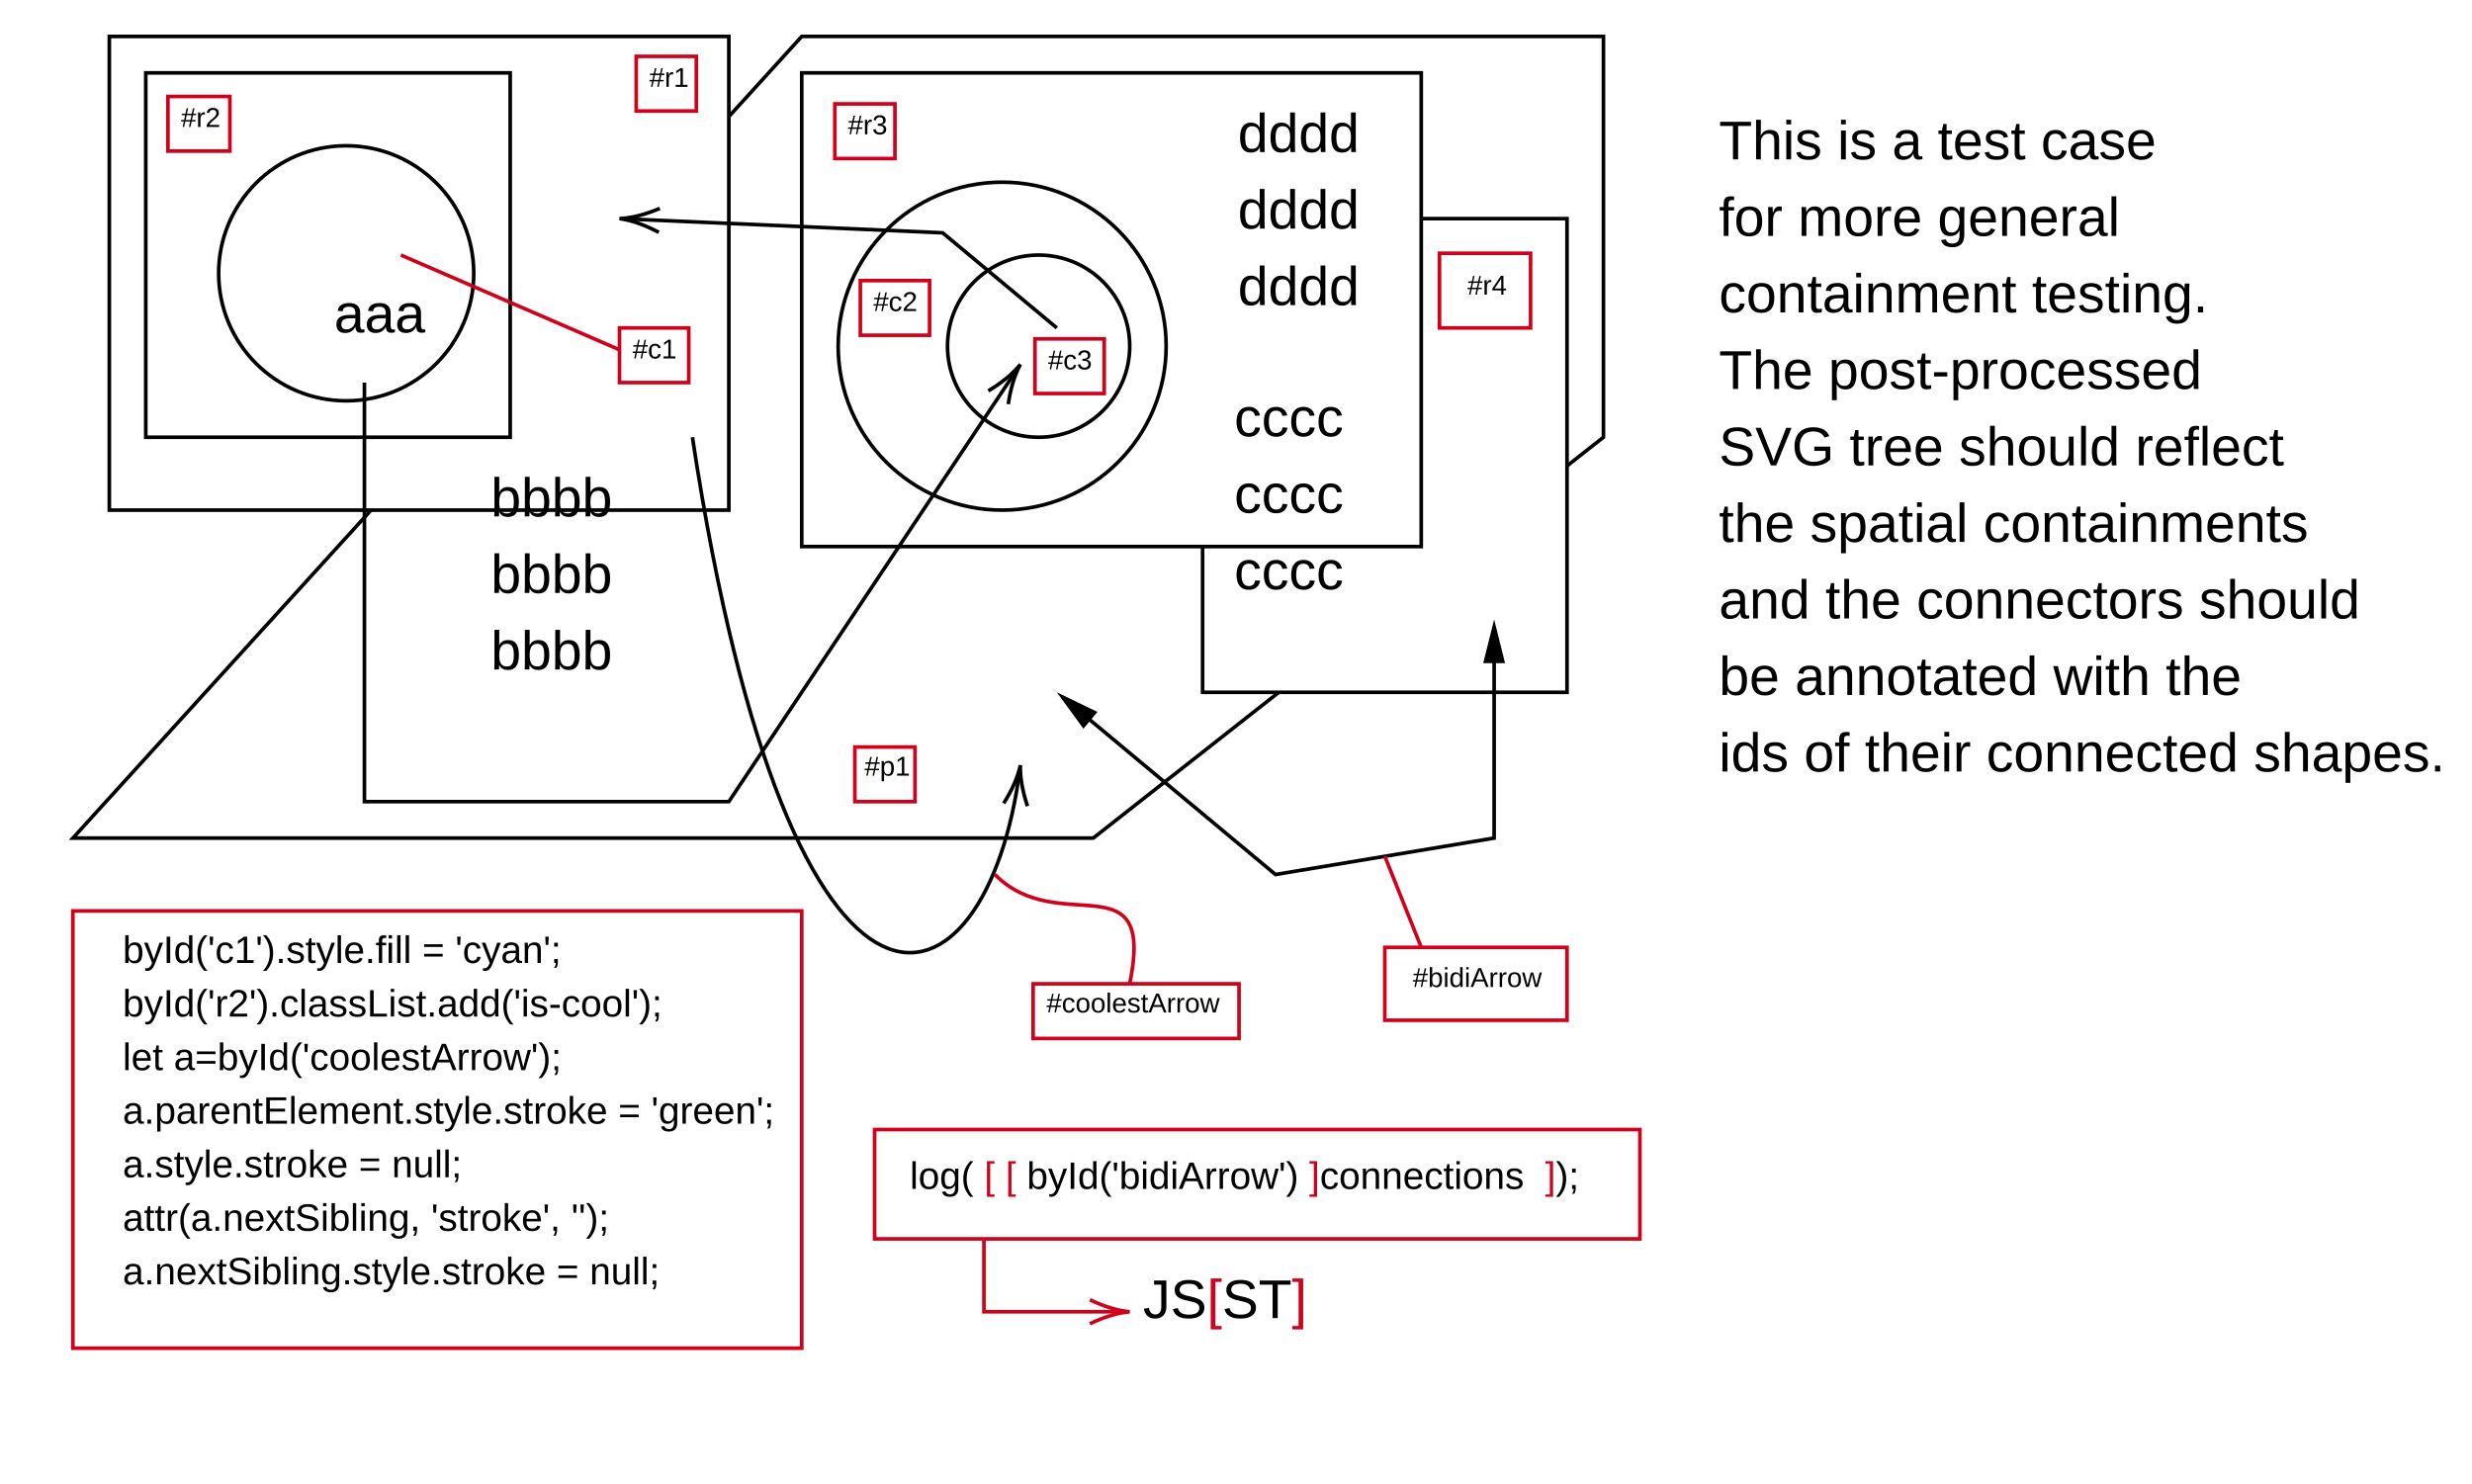
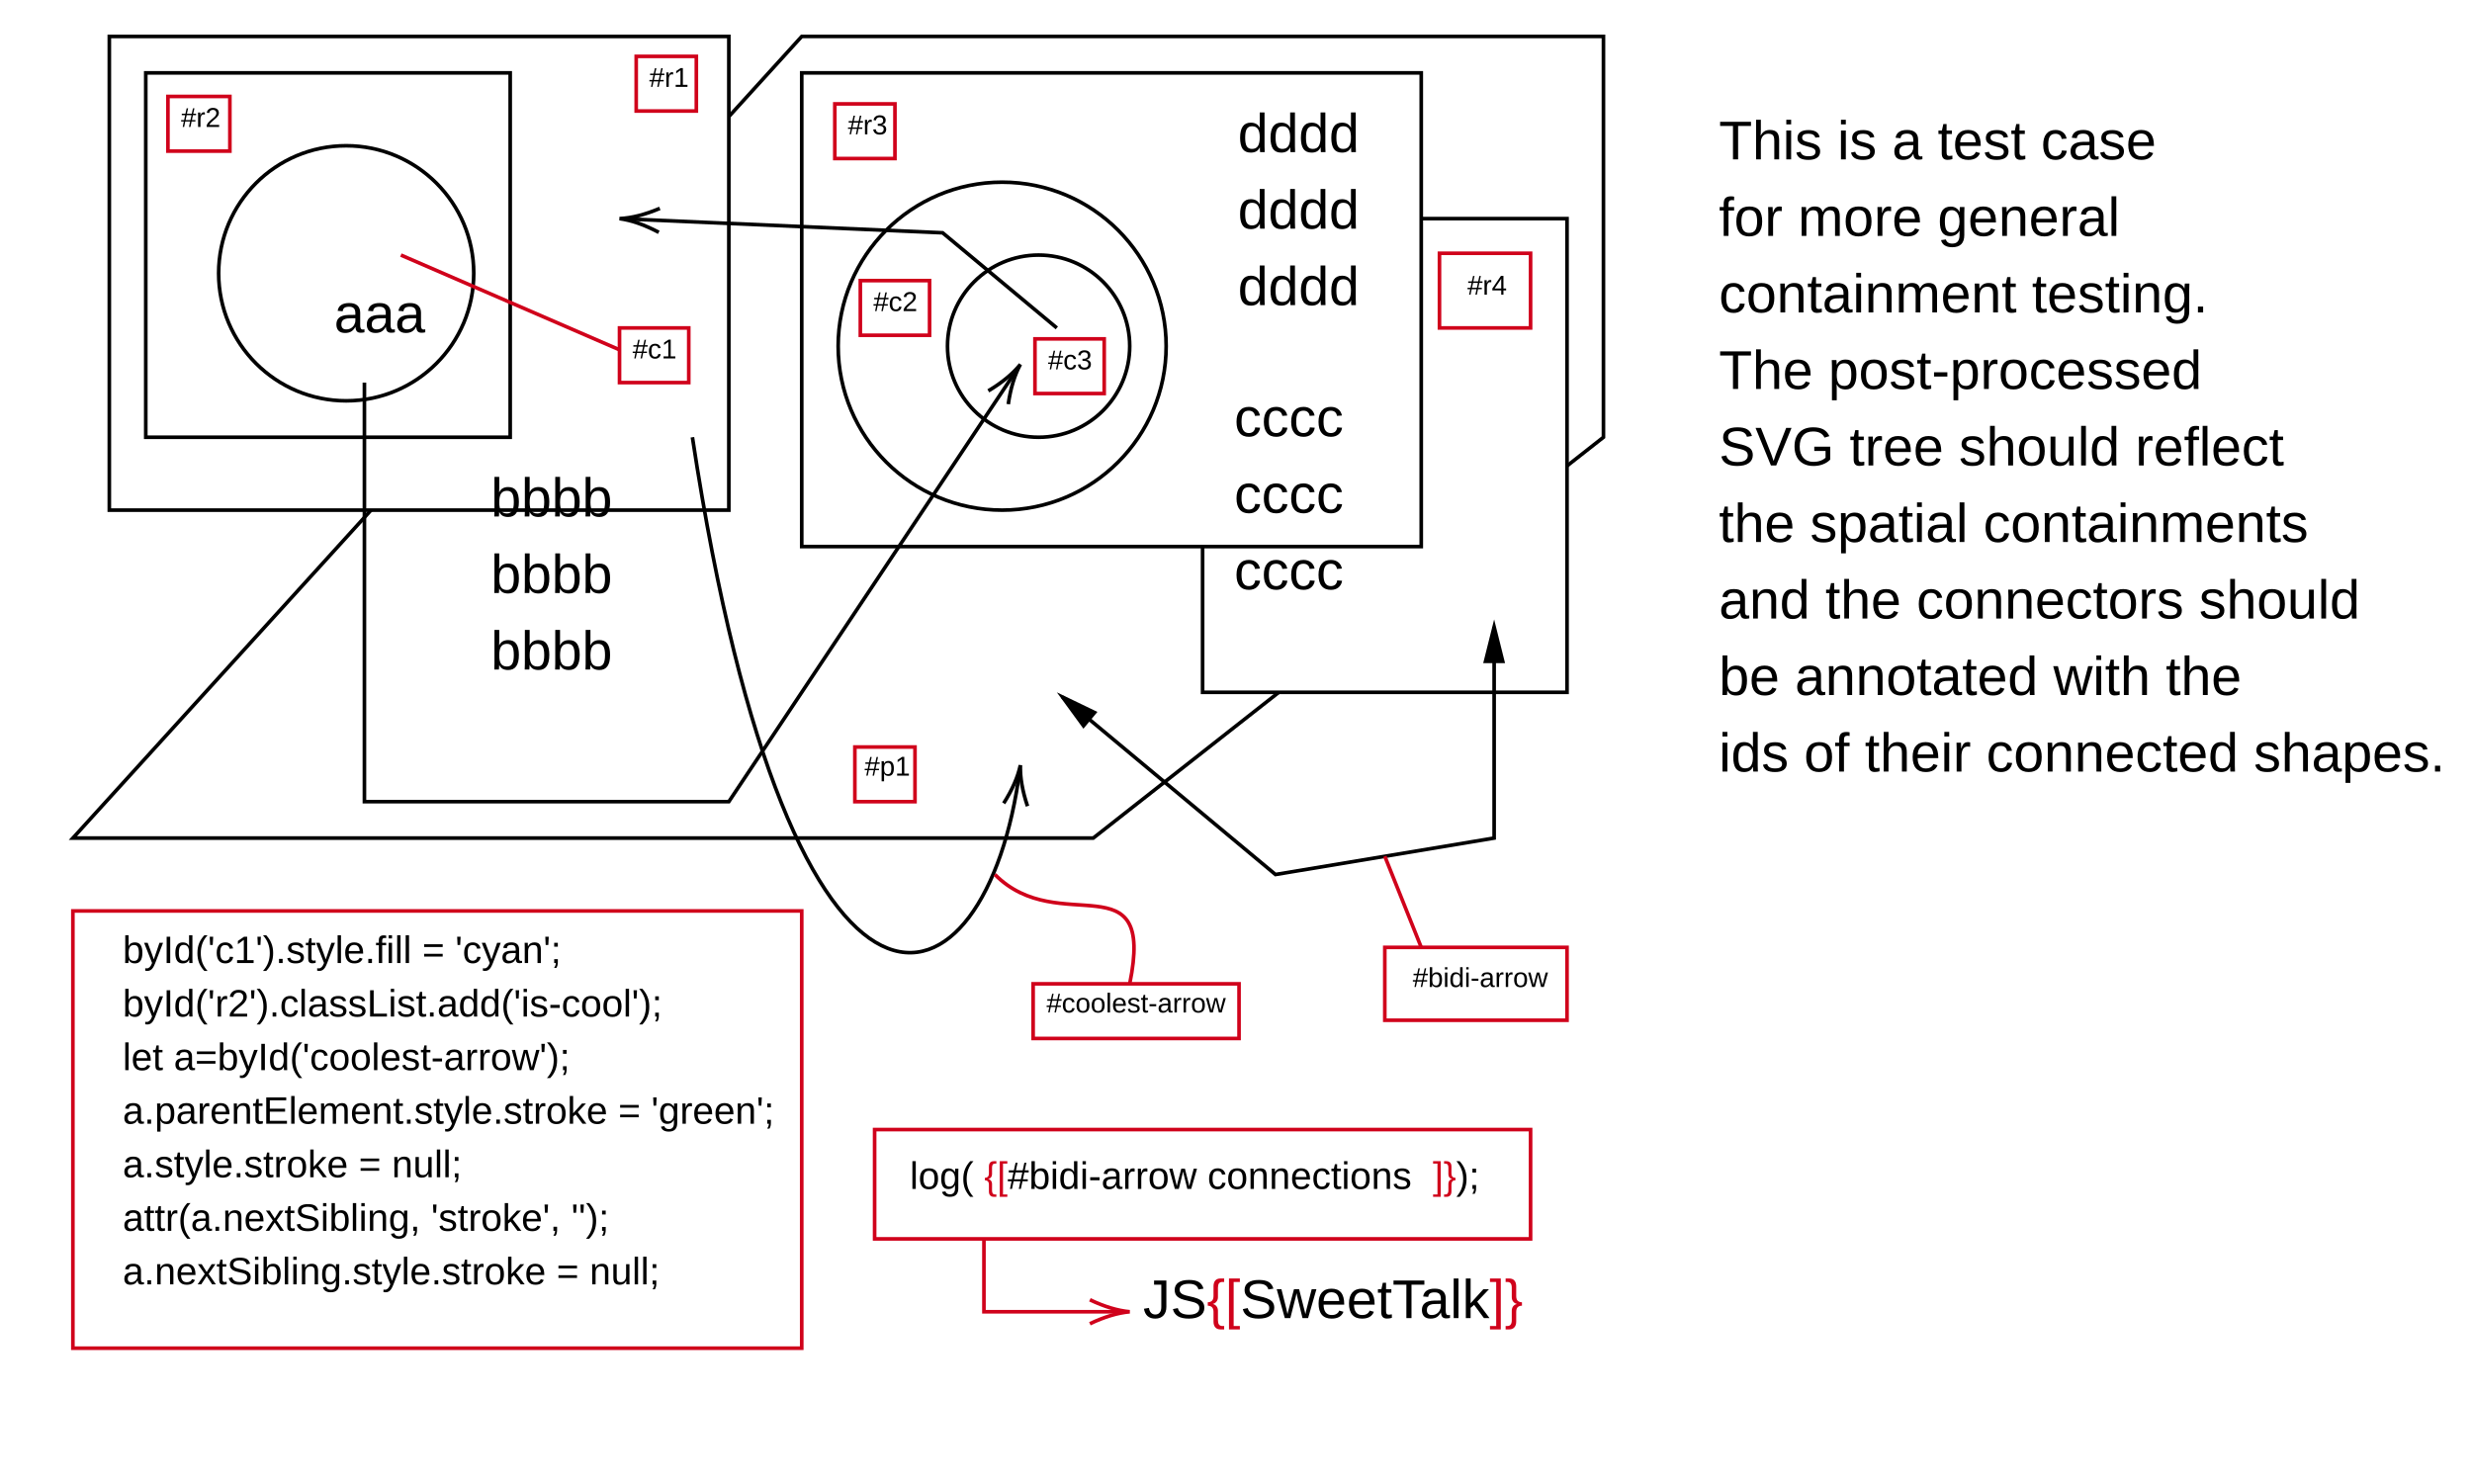
- <svg xmlns="http://www.w3.org/2000/svg" x="0" y="0" width="678.333" height="407.107" style="         width:678.333px;         height:407.107px;         background: #FFF;         fill: none; ">
+ <svg xmlns="http://www.w3.org/2000/svg" x="0" y="0" width="678.333" height="407.1" style="         width:678.333px;         height:407.1px;         background: #FFF;         fill: none; ">
  <svg class="role-diagram-draw-area">
    <g class="shapes-region" style="stroke: black; fill: none;">
      <g class="shape">
        <polygon class="real" points=" 440,10 440,120 300,230 20,230 220,10" style="stroke: rgb(0, 0, 0); stroke-width: 1px; fill: rgb(255, 255, 255); fill-opacity: 1;" />
      </g>
      <g class="composite-shape">
        <path class="real" d=" M330,60 L430,60 L430,190 L330,190 Z" style="stroke-width: 1px; stroke: rgb(0, 0, 0); fill: rgb(255, 255, 255); fill-opacity: 1;" />
      </g>
      <g class="composite-shape">
        <path class="real" d=" M30,10 L200,10 L200,140 L30,140 Z" style="stroke-width: 1px; stroke: rgb(0, 0, 0); fill: rgb(255, 255, 255); fill-opacity: 1;" />
      </g>
      <g class="composite-shape">
        <path class="real" d=" M220,20 L390,20 L390,150 L220,150 Z" style="stroke-width: 1px; stroke: rgb(0, 0, 0); fill: rgb(255, 255, 255); fill-opacity: 1;" />
      </g>
      <g class="composite-shape">
        <path class="real" d=" M40,20 L140,20 L140,120 L40,120 Z" style="stroke-width: 1px; stroke: rgb(0, 0, 0); fill: rgb(255, 255, 255); fill-opacity: 1;" />
      </g>
      <g class="composite-shape">
        <path class="real" d=" M230,95 C230,70.15 250.15,50 275,50 C299.85,50 320,70.15 320,95 C320,119.85 299.85,140 275,140 C250.15,140 230,119.85 230,95 Z" style="stroke-width: 1px; stroke: rgb(0, 0, 0); fill: rgb(255, 255, 255); fill-opacity: 1;" />
      </g>
      <g class="composite-shape">
        <path class="real" d=" M60,75 C60,55.67 75.67,40 95,40 C114.33,40 130,55.67 130,75 C130,94.33 114.33,110 95,110 C75.67,110 60,94.33 60,75 Z" style="stroke-width: 1px; stroke: rgb(0, 0, 0); fill: rgb(255, 255, 255); fill-opacity: 1;" />
      </g>
      <g class="composite-shape">
        <path class="real" d=" M260,95 C260,81.19 271.19,70 285,70 C298.81,70 310,81.19 310,95 C310,108.81 298.81,120 285,120 C271.19,120 260,108.81 260,95 Z" style="stroke-width: 1px; stroke: rgb(0, 0, 0); fill: rgb(255, 255, 255); fill-opacity: 1;" />
      </g>
      <g class="arrow-line">
        <path class="connection real" stroke-dasharray="" d="  M100,105 L100,220 L200,220 L278.89,101.66" style="stroke: rgb(0, 0, 0); stroke-width: 1px; fill: none; fill-opacity: 1;" />
        <g stroke="#000" transform="matrix(-0.5546992,0.8320509,-0.8320509,-0.5546992,280,100)" style="stroke: rgb(0, 0, 0); stroke-width: 1px;">
          <path d=" M10.93,-3.29 Q4.96,-0.45 0,0 Q4.96,0.45 10.93,3.29" />
        </g>
      </g>
      <g class="arrow-line">
        <path class="connection real" stroke-dasharray="" d="  M172,60.09 L258.66,63.89 L290,90" style="stroke: rgb(0, 0, 0); stroke-width: 1px; fill: none; fill-opacity: 1;" />
        <g stroke="#000" transform="matrix(0.9990406,0.04379375,-0.04379375,0.9990406,170,60)" style="stroke: rgb(0, 0, 0); stroke-width: 1px;">
          <path d=" M10.93,-3.29 Q4.96,-0.45 0,0 Q4.96,0.45 10.93,3.29" />
        </g>
      </g>
      <g class="composite-shape">
        <path class="real" d=" M46.08,26.47 L63.08,26.47 L63.08,41.47 L46.08,41.47 Z" style="stroke-width: 1px; stroke: rgb(208, 2, 27); stroke-opacity: 1; fill: rgb(255, 255, 255); fill-opacity: 1;" />
      </g>
      <g class="composite-shape">
        <path class="real" d=" M174.58,15.47 L191.08,15.47 L191.08,30.47 L174.58,30.47 Z" style="stroke-width: 1px; stroke: rgb(208, 2, 27); stroke-opacity: 1; fill: rgb(255, 255, 255); fill-opacity: 1;" />
      </g>
      <g class="composite-shape">
        <path class="real" d=" M170,90 L189,90 L189,105 L170,105 Z" style="stroke-width: 1px; stroke: rgb(208, 2, 27); stroke-opacity: 1; fill: rgb(255, 255, 255); fill-opacity: 1;" />
      </g>
      <g class="composite-shape">
        <path class="real" d=" M236.08,77.01 L255.08,77.01 L255.08,92.01 L236.08,92.01 Z" style="stroke-width: 1px; stroke: rgb(208, 2, 27); stroke-opacity: 1; fill: rgb(255, 255, 255); fill-opacity: 1;" />
      </g>
      <g class="composite-shape">
        <path class="real" d=" M284,93 L303,93 L303,108 L284,108 Z" style="stroke-width: 1px; stroke: rgb(208, 2, 27); stroke-opacity: 1; fill: rgb(255, 255, 255); fill-opacity: 1;" />
      </g>
      <g class="composite-shape">
        <path class="real" d=" M229.08,28.51 L245.58,28.51 L245.58,43.51 L229.08,43.51 Z" style="stroke-width: 1px; stroke: rgb(208, 2, 27); stroke-opacity: 1; fill: rgb(255, 255, 255); fill-opacity: 1;" />
      </g>
      <g class="composite-shape">
        <path class="real" d=" M395,69.51 L420,69.51 L420,90 L395,90 Z" style="stroke-width: 1px; stroke: rgb(208, 2, 27); stroke-opacity: 1; fill: rgb(255, 255, 255); fill-opacity: 1;" />
      </g>
      <g class="composite-shape">
        <path class="real" d=" M234.58,205.01 L251.08,205.01 L251.08,220.01 L234.58,220.01 Z" style="stroke-width: 1px; stroke: rgb(208, 2, 27); stroke-opacity: 1; fill: rgb(255, 255, 255); fill-opacity: 1;" />
      </g>
      <g class="composite-shape">
        <path class="real" d=" M20,250 L220,250 L220,370 L20,370 Z" style="stroke-width: 1px; stroke: rgb(208, 2, 27); stroke-opacity: 1; fill: rgb(255, 255, 255); fill-opacity: 1;" />
      </g>
      <g class="arrow-line">
        <path class="connection real" stroke-dasharray="" d="  M410,172 L410,230 L350,240 L291.54,191.28" style="stroke: rgb(0, 0, 0); stroke-width: 1px; fill: none; fill-opacity: 1;" />
        <g stroke="none" fill="#000" transform="matrix(0.7681718,0.6402438,-0.6402438,0.7681718,290,190)" style="stroke: none; fill: rgb(0, 0, 0); stroke-width: 1px;">
          <path d=" M12,-3 L0,0 L12,3 Z" />
        </g>
        <g stroke="none" fill="#000" transform="matrix(6.123233995736766e-17,1,-1,6.123233995736766e-17,410,170)" style="stroke: none; fill: rgb(0, 0, 0); stroke-width: 1px;">
          <path d=" M12,-3 L0,0 L12,3 Z" />
        </g>
      </g>
      <g class="arrow-line">
        <path class="connection real" stroke-dasharray="" d="  M190,120 C217.53,300.84 270.93,280.83 279.87,211.06" style="stroke: rgb(0, 0, 0); stroke-width: 1px; fill: none; fill-opacity: 1;" />
        <g stroke="#000" transform="matrix(-0.1199636,0.9927783,-0.9927783,-0.1199636,280,210)" style="stroke: rgb(0, 0, 0); stroke-width: 1px;">
          <path d=" M10.93,-3.29 Q4.96,-0.45 0,0 Q4.96,0.45 10.93,3.29" />
        </g>
      </g>
      <g class="composite-shape">
        <path class="real" d=" M380,260 L430,260 L430,280 L380,280 Z" style="stroke-width: 1px; stroke: rgb(208, 2, 27); stroke-opacity: 1; fill: rgb(255, 255, 255); fill-opacity: 1;" />
      </g>
      <g class="arrow-line">
        <path class="connection real" stroke-dasharray="" d="  M273,240 C290.67,257.83 317.07,235.43 310,270" style="stroke: rgb(208, 2, 27); stroke-opacity: 1; stroke-width: 1px; fill: none; fill-opacity: 1;" />
      </g>
      <g class="arrow-line">
        <path class="connection real" stroke-dasharray="" d="  M380,235 L390,260" style="stroke: rgb(208, 2, 27); stroke-opacity: 1; stroke-width: 1px; fill: none; fill-opacity: 1;" />
      </g>
      <g class="composite-shape">
        <path class="real" d=" M283.5,270 L340,270 L340,285 L283.5,285 Z" style="stroke-width: 1px; stroke: rgb(208, 2, 27); stroke-opacity: 1; fill: rgb(255, 255, 255); fill-opacity: 1;" />
      </g>
      <g class="arrow-line">
        <path class="connection real" stroke-dasharray="" d="  M170,96 L110,70" style="stroke: rgb(208, 2, 27); stroke-opacity: 1; stroke-width: 1px; fill: none; fill-opacity: 1;" />
      </g>
      <g class="composite-shape">
-         <path class="real" d=" M240,310 L450,310 L450,340 L240,340 Z" style="stroke-width: 1px; stroke: rgb(208, 2, 27); stroke-opacity: 1; fill: rgb(255, 255, 255); fill-opacity: 1;" />
-       </g>
-       <g class="arrow-line">
-         <path class="connection real" stroke-dasharray="" d="  M270,340 L270,360 L308,360" style="stroke: rgb(208, 2, 27); stroke-width: 1px; fill: none; fill-opacity: 1; stroke-opacity: 1;" />
-         <g stroke="rgb(208,2,27)" transform="matrix(-1,1.2246467991473532e-16,-1.2246467991473532e-16,-1,310,360)" style="stroke: rgb(208, 2, 27); stroke-width: 1px;" stroke-opacity="1">
+         <path class="real" d=" M240,310 L420,310 L420,340 L240,340 Z" style="stroke-width: 1px; stroke: rgb(208, 2, 27); stroke-opacity: 1; fill: rgb(255, 255, 255); fill-opacity: 1;" />
+       </g>
+       <g class="arrow-line">
+         <path class="connection real" stroke-dasharray="" d="  M270,340 L270,360 L308,360" style="stroke: rgb(208, 2, 27); stroke-opacity: 1; stroke-width: 1px; fill: none; fill-opacity: 1;" />
+         <g stroke="rgb(208,2,27)" stroke-opacity="1" transform="matrix(-1,1.2246467991473532e-16,-1.2246467991473532e-16,-1,310,360)" style="stroke: rgb(208, 2, 27); stroke-width: 1px;">
          <path d=" M10.93,-3.29 Q4.96,-0.45 0,0 Q4.96,0.45 10.93,3.29" />
        </g>
      </g>
      <g />
    </g>
    <g />
    <g />
    <g />
  </svg>
-   <svg width="677" height="405.773" style="width:677px;height:405.773px;font-family:Asana-Math, Asana;background:#FFF;">
-     <g>
-       <g>
-         <g>
-           <text x="134.667" y="131.827" style="white-space:pre;stroke:none;fill:rgb(0,0,0);fill-opacity:1;font-size:15px;font-family:Arial, Helvetica, sans-serif;font-weight:400;font-style:normal;dominant-baseline:text-before-edge;text-decoration:none;">bbbb</text>
-         </g>
-       </g>
-       <g>
-         <g>
-           <text x="134.667" y="152.827" style="white-space:pre;stroke:none;fill:rgb(0,0,0);fill-opacity:1;font-size:15px;font-family:Arial, Helvetica, sans-serif;font-weight:400;font-style:normal;dominant-baseline:text-before-edge;text-decoration:none;">bbbb</text>
-         </g>
-       </g>
-       <g>
-         <g>
-           <text x="134.667" y="173.827" style="white-space:pre;stroke:none;fill:rgb(0,0,0);fill-opacity:1;font-size:15px;font-family:Arial, Helvetica, sans-serif;font-weight:400;font-style:normal;dominant-baseline:text-before-edge;text-decoration:none;">bbbb</text>
-         </g>
-       </g>
-     </g>
-     <g>
-       <g>
-         <g>
-           <text x="338.667" y="109.827" style="white-space:pre;stroke:none;fill:rgb(0,0,0);fill-opacity:1;font-size:15px;font-family:Arial, Helvetica, sans-serif;font-weight:400;font-style:normal;dominant-baseline:text-before-edge;text-decoration:none;">cccc</text>
-         </g>
-       </g>
-       <g>
-         <g>
-           <text x="338.667" y="130.827" style="white-space:pre;stroke:none;fill:rgb(0,0,0);fill-opacity:1;font-size:15px;font-family:Arial, Helvetica, sans-serif;font-weight:400;font-style:normal;dominant-baseline:text-before-edge;text-decoration:none;">cccc</text>
-         </g>
-       </g>
-       <g>
-         <g>
-           <text x="338.667" y="151.827" style="white-space:pre;stroke:none;fill:rgb(0,0,0);fill-opacity:1;font-size:15px;font-family:Arial, Helvetica, sans-serif;font-weight:400;font-style:normal;dominant-baseline:text-before-edge;text-decoration:none;">cccc</text>
-         </g>
-       </g>
-     </g>
-     <g>
-       <g>
-         <g>
-           <text x="339.667" y="31.827" style="white-space:pre;stroke:none;fill:rgb(0,0,0);fill-opacity:1;font-size:15px;font-family:Arial, Helvetica, sans-serif;font-weight:400;font-style:normal;dominant-baseline:text-before-edge;text-decoration:none;">dddd</text>
-         </g>
-       </g>
-       <g>
-         <g>
-           <text x="339.667" y="52.827" style="white-space:pre;stroke:none;fill:rgb(0,0,0);fill-opacity:1;font-size:15px;font-family:Arial, Helvetica, sans-serif;font-weight:400;font-style:normal;dominant-baseline:text-before-edge;text-decoration:none;">dddd</text>
-         </g>
-       </g>
-       <g>
-         <g>
-           <text x="339.667" y="73.827" style="white-space:pre;stroke:none;fill:rgb(0,0,0);fill-opacity:1;font-size:15px;font-family:Arial, Helvetica, sans-serif;font-weight:400;font-style:normal;dominant-baseline:text-before-edge;text-decoration:none;">dddd</text>
+   <svg width="677" height="405.767" style="width:677px;height:405.767px;font-family:Asana-Math, Asana;background:#FFF;">
+     <g>
+       <g>
+         <g>
+           <text x="134.667" y="131.833" style="white-space:pre;stroke:none;fill:rgb(0,0,0);fill-opacity:1;font-size:15px;font-family:Arial, Helvetica, sans-serif;font-weight:400;font-style:normal;dominant-baseline:text-before-edge;text-decoration:none;">bbbb</text>
+         </g>
+       </g>
+       <g>
+         <g>
+           <text x="134.667" y="152.833" style="white-space:pre;stroke:none;fill:rgb(0,0,0);fill-opacity:1;font-size:15px;font-family:Arial, Helvetica, sans-serif;font-weight:400;font-style:normal;dominant-baseline:text-before-edge;text-decoration:none;">bbbb</text>
+         </g>
+       </g>
+       <g>
+         <g>
+           <text x="134.667" y="173.833" style="white-space:pre;stroke:none;fill:rgb(0,0,0);fill-opacity:1;font-size:15px;font-family:Arial, Helvetica, sans-serif;font-weight:400;font-style:normal;dominant-baseline:text-before-edge;text-decoration:none;">bbbb</text>
+         </g>
+       </g>
+     </g>
+     <g>
+       <g>
+         <g>
+           <text x="338.667" y="109.833" style="white-space:pre;stroke:none;fill:rgb(0,0,0);fill-opacity:1;font-size:15px;font-family:Arial, Helvetica, sans-serif;font-weight:400;font-style:normal;dominant-baseline:text-before-edge;text-decoration:none;">cccc</text>
+         </g>
+       </g>
+       <g>
+         <g>
+           <text x="338.667" y="130.833" style="white-space:pre;stroke:none;fill:rgb(0,0,0);fill-opacity:1;font-size:15px;font-family:Arial, Helvetica, sans-serif;font-weight:400;font-style:normal;dominant-baseline:text-before-edge;text-decoration:none;">cccc</text>
+         </g>
+       </g>
+       <g>
+         <g>
+           <text x="338.667" y="151.833" style="white-space:pre;stroke:none;fill:rgb(0,0,0);fill-opacity:1;font-size:15px;font-family:Arial, Helvetica, sans-serif;font-weight:400;font-style:normal;dominant-baseline:text-before-edge;text-decoration:none;">cccc</text>
+         </g>
+       </g>
+     </g>
+     <g>
+       <g>
+         <g>
+           <text x="339.667" y="31.833" style="white-space:pre;stroke:none;fill:rgb(0,0,0);fill-opacity:1;font-size:15px;font-family:Arial, Helvetica, sans-serif;font-weight:400;font-style:normal;dominant-baseline:text-before-edge;text-decoration:none;">dddd</text>
+         </g>
+       </g>
+       <g>
+         <g>
+           <text x="339.667" y="52.833" style="white-space:pre;stroke:none;fill:rgb(0,0,0);fill-opacity:1;font-size:15px;font-family:Arial, Helvetica, sans-serif;font-weight:400;font-style:normal;dominant-baseline:text-before-edge;text-decoration:none;">dddd</text>
+         </g>
+       </g>
+       <g>
+         <g>
+           <text x="339.667" y="73.833" style="white-space:pre;stroke:none;fill:rgb(0,0,0);fill-opacity:1;font-size:15px;font-family:Arial, Helvetica, sans-serif;font-weight:400;font-style:normal;dominant-baseline:text-before-edge;text-decoration:none;">dddd</text>
        </g>
      </g>
    </g>
    <g>
      <g>
        <g>
          <text x="91.667" y="81.333" style="white-space:pre;stroke:none;fill:rgb(0,0,0);fill-opacity:1;font-size:15px;font-family:Arial, Helvetica, sans-serif;font-weight:400;font-style:normal;dominant-baseline:text-before-edge;text-decoration:none;">aaa</text>
        </g>
      </g>
    </g>
    <g>
      <g>
        <g>
-           <text x="471.667" y="33.827" style="white-space:pre;stroke:none;fill:rgb(0,0,0);fill-opacity:1;font-size:15px;font-family:Arial, Helvetica, sans-serif;font-weight:400;font-style:normal;dominant-baseline:text-before-edge;text-decoration:none;">This is a test case</text>
-         </g>
-       </g>
-       <g>
-         <g>
-           <text x="471.667" y="54.827" style="white-space:pre;stroke:none;fill:rgb(0,0,0);fill-opacity:1;font-size:15px;font-family:Arial, Helvetica, sans-serif;font-weight:400;font-style:normal;dominant-baseline:text-before-edge;text-decoration:none;">for more general</text>
-         </g>
-       </g>
-       <g>
-         <g>
-           <text x="471.667" y="75.827" style="white-space:pre;stroke:none;fill:rgb(0,0,0);fill-opacity:1;font-size:15px;font-family:Arial, Helvetica, sans-serif;font-weight:400;font-style:normal;dominant-baseline:text-before-edge;text-decoration:none;">containment testing.</text>
-         </g>
-       </g>
-       <g>
-         <g>
-           <text x="471.667" y="96.827" style="white-space:pre;stroke:none;fill:rgb(0,0,0);fill-opacity:1;font-size:15px;font-family:Arial, Helvetica, sans-serif;font-weight:400;font-style:normal;dominant-baseline:text-before-edge;text-decoration:none;">The post-processed</text>
-         </g>
-       </g>
-       <g>
-         <g>
-           <text x="471.667" y="117.827" style="white-space:pre;stroke:none;fill:rgb(0,0,0);fill-opacity:1;font-size:15px;font-family:Arial, Helvetica, sans-serif;font-weight:400;font-style:normal;dominant-baseline:text-before-edge;text-decoration:none;">SVG tree should reflect</text>
-         </g>
-       </g>
-       <g>
-         <g>
-           <text x="471.667" y="138.827" style="white-space:pre;stroke:none;fill:rgb(0,0,0);fill-opacity:1;font-size:15px;font-family:Arial, Helvetica, sans-serif;font-weight:400;font-style:normal;dominant-baseline:text-before-edge;text-decoration:none;">the spatial containments</text>
-         </g>
-       </g>
-       <g>
-         <g>
-           <text x="471.667" y="159.827" style="white-space:pre;stroke:none;fill:rgb(0,0,0);fill-opacity:1;font-size:15px;font-family:Arial, Helvetica, sans-serif;font-weight:400;font-style:normal;dominant-baseline:text-before-edge;text-decoration:none;">and the connectors should</text>
-         </g>
-       </g>
-       <g>
-         <g>
-           <text x="471.667" y="180.827" style="white-space:pre;stroke:none;fill:rgb(0,0,0);fill-opacity:1;font-size:15px;font-family:Arial, Helvetica, sans-serif;font-weight:400;font-style:normal;dominant-baseline:text-before-edge;text-decoration:none;">be annotated with the</text>
-         </g>
-       </g>
-       <g>
-         <g>
-           <text x="471.667" y="201.827" style="white-space:pre;stroke:none;fill:rgb(0,0,0);fill-opacity:1;font-size:15px;font-family:Arial, Helvetica, sans-serif;font-weight:400;font-style:normal;dominant-baseline:text-before-edge;text-decoration:none;">ids of their connected shapes.</text>
-         </g>
-       </g>
-     </g>
-     <g>
-       <g>
-         <g>
-           <text x="49.667" y="29.88" style="white-space:pre;stroke:none;fill:rgb(0,0,0);fill-opacity:1;font-size:7.5px;font-family:Arial, Helvetica, sans-serif;font-weight:400;font-style:normal;dominant-baseline:text-before-edge;text-decoration:none;">#r2</text>
-         </g>
-       </g>
-     </g>
-     <g>
-       <g>
-         <g>
-           <text x="178.173" y="18.88" style="white-space:pre;stroke:none;fill:rgb(0,0,0);fill-opacity:1;font-size:7.5px;font-family:Arial, Helvetica, sans-serif;font-weight:400;font-style:normal;dominant-baseline:text-before-edge;text-decoration:none;">#r1</text>
-         </g>
-       </g>
-     </g>
-     <g>
-       <g>
-         <g>
-           <text x="173.587" y="93.413" style="white-space:pre;stroke:none;fill:rgb(0,0,0);fill-opacity:1;font-size:7.5px;font-family:Arial, Helvetica, sans-serif;font-weight:400;font-style:normal;dominant-baseline:text-before-edge;text-decoration:none;">#c1</text>
-         </g>
-       </g>
-     </g>
-     <g>
-       <g>
-         <g>
-           <text x="239.667" y="80.413" style="white-space:pre;stroke:none;fill:rgb(0,0,0);fill-opacity:1;font-size:7.5px;font-family:Arial, Helvetica, sans-serif;font-weight:400;font-style:normal;dominant-baseline:text-before-edge;text-decoration:none;">#c2</text>
-         </g>
-       </g>
-     </g>
-     <g>
-       <g>
-         <g>
-           <text x="287.587" y="96.413" style="white-space:pre;stroke:none;fill:rgb(0,0,0);fill-opacity:1;font-size:7.5px;font-family:Arial, Helvetica, sans-serif;font-weight:400;font-style:normal;dominant-baseline:text-before-edge;text-decoration:none;">#c3</text>
-         </g>
-       </g>
-     </g>
-     <g>
-       <g>
-         <g>
-           <text x="232.667" y="31.907" style="white-space:pre;stroke:none;fill:rgb(0,0,0);fill-opacity:1;font-size:7.5px;font-family:Arial, Helvetica, sans-serif;font-weight:400;font-style:normal;dominant-baseline:text-before-edge;text-decoration:none;">#r3</text>
-         </g>
-       </g>
-     </g>
-     <g>
-       <g>
-         <g>
-           <text x="402.667" y="75.907" style="white-space:pre;stroke:none;fill:rgb(0,0,0);fill-opacity:1;font-size:7.5px;font-family:Arial, Helvetica, sans-serif;font-weight:400;font-style:normal;dominant-baseline:text-before-edge;text-decoration:none;">#r4</text>
-         </g>
-       </g>
-     </g>
-     <g>
-       <g>
-         <g>
-           <text x="237.253" y="207.907" style="white-space:pre;stroke:none;fill:rgb(0,0,0);fill-opacity:1;font-size:7.5px;font-family:Arial, Helvetica, sans-serif;font-weight:400;font-style:normal;dominant-baseline:text-before-edge;text-decoration:none;">#p1</text>
-         </g>
-       </g>
-     </g>
-     <g>
-       <g>
-         <g>
-           <text x="33.667" y="257.347" style="white-space:pre;stroke:none;fill:rgb(0,0,0);fill-opacity:1;font-size:10.5px;font-family:Arial, Helvetica, sans-serif;font-weight:400;font-style:normal;dominant-baseline:text-before-edge;text-decoration:none;">byId('c1').style.fill = 'cyan';</text>
-         </g>
-       </g>
-       <g>
-         <g>
-           <text x="33.667" y="272.04" style="white-space:pre;stroke:none;fill:rgb(0,0,0);fill-opacity:1;font-size:10.5px;font-family:Arial, Helvetica, sans-serif;font-weight:400;font-style:normal;dominant-baseline:text-before-edge;text-decoration:none;">byId('r2').classList.add('is-cool');</text>
-         </g>
-       </g>
-       <g>
-         <g>
-           <text x="33.667" y="286.747" style="white-space:pre;stroke:none;fill:rgb(0,0,0);fill-opacity:1;font-size:10.5px;font-family:Arial, Helvetica, sans-serif;font-weight:400;font-style:normal;dominant-baseline:text-before-edge;text-decoration:none;">let a=byId('coolestArrow');</text>
-         </g>
-       </g>
-       <g>
-         <g>
-           <text x="33.667" y="301.44" style="white-space:pre;stroke:none;fill:rgb(0,0,0);fill-opacity:1;font-size:10.5px;font-family:Arial, Helvetica, sans-serif;font-weight:400;font-style:normal;dominant-baseline:text-before-edge;text-decoration:none;">a.parentElement.style.stroke = 'green';</text>
-         </g>
-       </g>
-       <g>
-         <g>
-           <text x="33.667" y="316.147" style="white-space:pre;stroke:none;fill:rgb(0,0,0);fill-opacity:1;font-size:10.5px;font-family:Arial, Helvetica, sans-serif;font-weight:400;font-style:normal;dominant-baseline:text-before-edge;text-decoration:none;">a.style.stroke = null;</text>
-         </g>
-       </g>
-       <g>
-         <g>
-           <text x="33.667" y="330.84" style="white-space:pre;stroke:none;fill:rgb(0,0,0);fill-opacity:1;font-size:10.5px;font-family:Arial, Helvetica, sans-serif;font-weight:400;font-style:normal;dominant-baseline:text-before-edge;text-decoration:none;">attr(a.nextSibling, 'stroke', '');</text>
-         </g>
-       </g>
-       <g>
-         <g>
-           <text x="33.667" y="345.547" style="white-space:pre;stroke:none;fill:rgb(0,0,0);fill-opacity:1;font-size:10.5px;font-family:Arial, Helvetica, sans-serif;font-weight:400;font-style:normal;dominant-baseline:text-before-edge;text-decoration:none;">a.nextSibling.style.stroke = null;</text>
-         </g>
-       </g>
-     </g>
-     <g>
-       <g>
-         <g>
-           <text x="387.667" y="265.907" style="white-space:pre;stroke:none;fill:rgb(0,0,0);fill-opacity:1;font-size:7.5px;font-family:Arial, Helvetica, sans-serif;font-weight:400;font-style:normal;dominant-baseline:text-before-edge;text-decoration:none;">#bidiArrow</text>
-         </g>
-       </g>
-     </g>
-     <g>
-       <g>
-         <g>
-           <text x="287.173" y="272.907" style="white-space:pre;stroke:none;fill:rgb(0,0,0);fill-opacity:1;font-size:7.5px;font-family:Arial, Helvetica, sans-serif;font-weight:400;font-style:normal;dominant-baseline:text-before-edge;text-decoration:none;">#coolestArrow</text>
-         </g>
-       </g>
-     </g>
-     <g>
-       <g>
-         <g>
-           <text x="249.667" y="319.347" style="white-space:pre;stroke:none;fill:rgb(0,0,0);fill-opacity:1;font-size:10.5px;font-family:Arial, Helvetica, sans-serif;font-weight:400;font-style:normal;dominant-baseline:text-before-edge;text-decoration:none;">log( </text>
-         </g>
-         <g>
-           <text x="270.08" y="319.347" style="white-space:pre;stroke:none;fill:rgb(208,2,27);fill-opacity:1;font-size:10.5px;font-family:Arial, Helvetica, sans-serif;font-weight:400;font-style:normal;dominant-baseline:text-before-edge;text-decoration:none;">[ [ </text>
-         </g>
-         <g>
-           <text x="281.747" y="319.347" style="white-space:pre;stroke:none;fill:rgb(0,0,0);fill-opacity:1;font-size:10.5px;font-family:Arial, Helvetica, sans-serif;font-weight:400;font-style:normal;dominant-baseline:text-before-edge;text-decoration:none;">byId('bidiArrow') </text>
-         </g>
-         <g>
-           <text x="359.253" y="319.347" style="white-space:pre;stroke:none;fill:rgb(208,2,27);fill-opacity:1;font-size:10.5px;font-family:Arial, Helvetica, sans-serif;font-weight:400;font-style:normal;dominant-baseline:text-before-edge;text-decoration:none;">]</text>
-         </g>
-         <g>
-           <text x="362.173" y="319.347" style="white-space:pre;stroke:none;fill:rgb(0,0,0);fill-opacity:1;font-size:10.5px;font-family:Arial, Helvetica, sans-serif;font-weight:400;font-style:normal;dominant-baseline:text-before-edge;text-decoration:none;"> connections </text>
-         </g>
-         <g>
-           <text x="424" y="319.347" style="white-space:pre;stroke:none;fill:rgb(208,2,27);fill-opacity:1;font-size:10.5px;font-family:Arial, Helvetica, sans-serif;font-weight:400;font-style:normal;dominant-baseline:text-before-edge;text-decoration:none;">]</text>
-         </g>
-         <g>
-           <text x="426.92" y="319.347" style="white-space:pre;stroke:none;fill:rgb(0,0,0);fill-opacity:1;font-size:10.5px;font-family:Arial, Helvetica, sans-serif;font-weight:400;font-style:normal;dominant-baseline:text-before-edge;text-decoration:none;"> );</text>
-         </g>
-       </g>
-     </g>
-     <g>
-       <g>
-         <g>
-           <text x="313.667" y="351.827" style="white-space:pre;stroke:none;fill:rgb(0,0,0);fill-opacity:1;font-size:15px;font-family:Arial, Helvetica, sans-serif;font-weight:400;font-style:normal;dominant-baseline:text-before-edge;text-decoration:none;">JS</text>
-         </g>
-         <g>
-           <text x="331.173" y="351.827" style="white-space:pre;stroke:none;fill:rgb(208,2,27);fill-opacity:1;font-size:15px;font-family:Arial, Helvetica, sans-serif;font-weight:400;font-style:normal;dominant-baseline:text-before-edge;text-decoration:none;">[</text>
-         </g>
-         <g>
-           <text x="335.333" y="351.827" style="white-space:pre;stroke:none;fill:rgb(0,0,0);fill-opacity:1;font-size:15px;font-family:Arial, Helvetica, sans-serif;font-weight:400;font-style:normal;dominant-baseline:text-before-edge;text-decoration:none;">ST</text>
-         </g>
-         <g>
-           <text x="354.507" y="351.827" style="white-space:pre;stroke:none;fill:rgb(208,2,27);fill-opacity:1;font-size:15px;font-family:Arial, Helvetica, sans-serif;font-weight:400;font-style:normal;dominant-baseline:text-before-edge;text-decoration:none;">]</text>
+           <text x="471.667" y="33.833" style="white-space:pre;stroke:none;fill:rgb(0,0,0);fill-opacity:1;font-size:15px;font-family:Arial, Helvetica, sans-serif;font-weight:400;font-style:normal;dominant-baseline:text-before-edge;text-decoration:none;">This is a test case</text>
+         </g>
+       </g>
+       <g>
+         <g>
+           <text x="471.667" y="54.833" style="white-space:pre;stroke:none;fill:rgb(0,0,0);fill-opacity:1;font-size:15px;font-family:Arial, Helvetica, sans-serif;font-weight:400;font-style:normal;dominant-baseline:text-before-edge;text-decoration:none;">for more general</text>
+         </g>
+       </g>
+       <g>
+         <g>
+           <text x="471.667" y="75.833" style="white-space:pre;stroke:none;fill:rgb(0,0,0);fill-opacity:1;font-size:15px;font-family:Arial, Helvetica, sans-serif;font-weight:400;font-style:normal;dominant-baseline:text-before-edge;text-decoration:none;">containment testing.</text>
+         </g>
+       </g>
+       <g>
+         <g>
+           <text x="471.667" y="96.833" style="white-space:pre;stroke:none;fill:rgb(0,0,0);fill-opacity:1;font-size:15px;font-family:Arial, Helvetica, sans-serif;font-weight:400;font-style:normal;dominant-baseline:text-before-edge;text-decoration:none;">The post-processed</text>
+         </g>
+       </g>
+       <g>
+         <g>
+           <text x="471.667" y="117.833" style="white-space:pre;stroke:none;fill:rgb(0,0,0);fill-opacity:1;font-size:15px;font-family:Arial, Helvetica, sans-serif;font-weight:400;font-style:normal;dominant-baseline:text-before-edge;text-decoration:none;">SVG tree should reflect</text>
+         </g>
+       </g>
+       <g>
+         <g>
+           <text x="471.667" y="138.833" style="white-space:pre;stroke:none;fill:rgb(0,0,0);fill-opacity:1;font-size:15px;font-family:Arial, Helvetica, sans-serif;font-weight:400;font-style:normal;dominant-baseline:text-before-edge;text-decoration:none;">the spatial containments</text>
+         </g>
+       </g>
+       <g>
+         <g>
+           <text x="471.667" y="159.833" style="white-space:pre;stroke:none;fill:rgb(0,0,0);fill-opacity:1;font-size:15px;font-family:Arial, Helvetica, sans-serif;font-weight:400;font-style:normal;dominant-baseline:text-before-edge;text-decoration:none;">and the connectors should</text>
+         </g>
+       </g>
+       <g>
+         <g>
+           <text x="471.667" y="180.833" style="white-space:pre;stroke:none;fill:rgb(0,0,0);fill-opacity:1;font-size:15px;font-family:Arial, Helvetica, sans-serif;font-weight:400;font-style:normal;dominant-baseline:text-before-edge;text-decoration:none;">be annotated with the</text>
+         </g>
+       </g>
+       <g>
+         <g>
+           <text x="471.667" y="201.833" style="white-space:pre;stroke:none;fill:rgb(0,0,0);fill-opacity:1;font-size:15px;font-family:Arial, Helvetica, sans-serif;font-weight:400;font-style:normal;dominant-baseline:text-before-edge;text-decoration:none;">ids of their connected shapes.</text>
+         </g>
+       </g>
+     </g>
+     <g>
+       <g>
+         <g>
+           <text x="49.667" y="29.883" style="white-space:pre;stroke:none;fill:rgb(0,0,0);fill-opacity:1;font-size:7.5px;font-family:Arial, Helvetica, sans-serif;font-weight:400;font-style:normal;dominant-baseline:text-before-edge;text-decoration:none;">#r2</text>
+         </g>
+       </g>
+     </g>
+     <g>
+       <g>
+         <g>
+           <text x="178.167" y="18.883" style="white-space:pre;stroke:none;fill:rgb(0,0,0);fill-opacity:1;font-size:7.5px;font-family:Arial, Helvetica, sans-serif;font-weight:400;font-style:normal;dominant-baseline:text-before-edge;text-decoration:none;">#r1</text>
+         </g>
+       </g>
+     </g>
+     <g>
+       <g>
+         <g>
+           <text x="173.583" y="93.417" style="white-space:pre;stroke:none;fill:rgb(0,0,0);fill-opacity:1;font-size:7.5px;font-family:Arial, Helvetica, sans-serif;font-weight:400;font-style:normal;dominant-baseline:text-before-edge;text-decoration:none;">#c1</text>
+         </g>
+       </g>
+     </g>
+     <g>
+       <g>
+         <g>
+           <text x="239.667" y="80.417" style="white-space:pre;stroke:none;fill:rgb(0,0,0);fill-opacity:1;font-size:7.5px;font-family:Arial, Helvetica, sans-serif;font-weight:400;font-style:normal;dominant-baseline:text-before-edge;text-decoration:none;">#c2</text>
+         </g>
+       </g>
+     </g>
+     <g>
+       <g>
+         <g>
+           <text x="287.583" y="96.417" style="white-space:pre;stroke:none;fill:rgb(0,0,0);fill-opacity:1;font-size:7.5px;font-family:Arial, Helvetica, sans-serif;font-weight:400;font-style:normal;dominant-baseline:text-before-edge;text-decoration:none;">#c3</text>
+         </g>
+       </g>
+     </g>
+     <g>
+       <g>
+         <g>
+           <text x="232.667" y="31.917" style="white-space:pre;stroke:none;fill:rgb(0,0,0);fill-opacity:1;font-size:7.5px;font-family:Arial, Helvetica, sans-serif;font-weight:400;font-style:normal;dominant-baseline:text-before-edge;text-decoration:none;">#r3</text>
+         </g>
+       </g>
+     </g>
+     <g>
+       <g>
+         <g>
+           <text x="402.667" y="75.917" style="white-space:pre;stroke:none;fill:rgb(0,0,0);fill-opacity:1;font-size:7.5px;font-family:Arial, Helvetica, sans-serif;font-weight:400;font-style:normal;dominant-baseline:text-before-edge;text-decoration:none;">#r4</text>
+         </g>
+       </g>
+     </g>
+     <g>
+       <g>
+         <g>
+           <text x="237.25" y="207.917" style="white-space:pre;stroke:none;fill:rgb(0,0,0);fill-opacity:1;font-size:7.5px;font-family:Arial, Helvetica, sans-serif;font-weight:400;font-style:normal;dominant-baseline:text-before-edge;text-decoration:none;">#p1</text>
+         </g>
+       </g>
+     </g>
+     <g>
+       <g>
+         <g>
+           <text x="33.667" y="257.35" style="white-space:pre;stroke:none;fill:rgb(0,0,0);fill-opacity:1;font-size:10.5px;font-family:Arial, Helvetica, sans-serif;font-weight:400;font-style:normal;dominant-baseline:text-before-edge;text-decoration:none;">byId('c1').style.fill = 'cyan';</text>
+         </g>
+       </g>
+       <g>
+         <g>
+           <text x="33.667" y="272.05" style="white-space:pre;stroke:none;fill:rgb(0,0,0);fill-opacity:1;font-size:10.5px;font-family:Arial, Helvetica, sans-serif;font-weight:400;font-style:normal;dominant-baseline:text-before-edge;text-decoration:none;">byId('r2').classList.add('is-cool');</text>
+         </g>
+       </g>
+       <g>
+         <g>
+           <text x="33.667" y="286.75" style="white-space:pre;stroke:none;fill:rgb(0,0,0);fill-opacity:1;font-size:10.5px;font-family:Arial, Helvetica, sans-serif;font-weight:400;font-style:normal;dominant-baseline:text-before-edge;text-decoration:none;">let a=byId('coolest-arrow');</text>
+         </g>
+       </g>
+       <g>
+         <g>
+           <text x="33.667" y="301.45" style="white-space:pre;stroke:none;fill:rgb(0,0,0);fill-opacity:1;font-size:10.5px;font-family:Arial, Helvetica, sans-serif;font-weight:400;font-style:normal;dominant-baseline:text-before-edge;text-decoration:none;">a.parentElement.style.stroke = 'green';</text>
+         </g>
+       </g>
+       <g>
+         <g>
+           <text x="33.667" y="316.15" style="white-space:pre;stroke:none;fill:rgb(0,0,0);fill-opacity:1;font-size:10.5px;font-family:Arial, Helvetica, sans-serif;font-weight:400;font-style:normal;dominant-baseline:text-before-edge;text-decoration:none;">a.style.stroke = null;</text>
+         </g>
+       </g>
+       <g>
+         <g>
+           <text x="33.667" y="330.85" style="white-space:pre;stroke:none;fill:rgb(0,0,0);fill-opacity:1;font-size:10.5px;font-family:Arial, Helvetica, sans-serif;font-weight:400;font-style:normal;dominant-baseline:text-before-edge;text-decoration:none;">attr(a.nextSibling, 'stroke', '');</text>
+         </g>
+       </g>
+       <g>
+         <g>
+           <text x="33.667" y="345.55" style="white-space:pre;stroke:none;fill:rgb(0,0,0);fill-opacity:1;font-size:10.5px;font-family:Arial, Helvetica, sans-serif;font-weight:400;font-style:normal;dominant-baseline:text-before-edge;text-decoration:none;">a.nextSibling.style.stroke = null;</text>
+         </g>
+       </g>
+     </g>
+     <g>
+       <g>
+         <g>
+           <text x="387.667" y="265.917" style="white-space:pre;stroke:none;fill:rgb(0,0,0);fill-opacity:1;font-size:7.5px;font-family:Arial, Helvetica, sans-serif;font-weight:400;font-style:normal;dominant-baseline:text-before-edge;text-decoration:none;">#bidi-arrow</text>
+         </g>
+       </g>
+     </g>
+     <g>
+       <g>
+         <g>
+           <text x="287.167" y="272.917" style="white-space:pre;stroke:none;fill:rgb(0,0,0);fill-opacity:1;font-size:7.5px;font-family:Arial, Helvetica, sans-serif;font-weight:400;font-style:normal;dominant-baseline:text-before-edge;text-decoration:none;">#coolest-arrow</text>
+         </g>
+       </g>
+     </g>
+     <g>
+       <g>
+         <g>
+           <text x="249.667" y="319.35" style="white-space:pre;stroke:none;fill:rgb(0,0,0);fill-opacity:1;font-size:10.5px;font-family:Arial, Helvetica, sans-serif;font-weight:400;font-style:normal;dominant-baseline:text-before-edge;text-decoration:none;">log( </text>
+         </g>
+         <g>
+           <text x="270.083" y="319.35" style="white-space:pre;stroke:none;fill:rgb(208,2,27);fill-opacity:1;font-size:10.5px;font-family:Arial, Helvetica, sans-serif;font-weight:400;font-style:normal;dominant-baseline:text-before-edge;text-decoration:none;">{[</text>
+         </g>
+         <g>
+           <text x="276.5" y="319.35" style="white-space:pre;stroke:none;fill:rgb(0,0,0);fill-opacity:1;font-size:10.5px;font-family:Arial, Helvetica, sans-serif;font-weight:400;font-style:normal;dominant-baseline:text-before-edge;text-decoration:none;"> #bidi-arrow</text>
+         </g>
+         <g>
+           <text x="331.333" y="319.35" style="white-space:pre;stroke:none;fill:rgb(0,0,0);fill-opacity:1;font-size:10.5px;font-family:Arial, Helvetica, sans-serif;font-weight:400;font-style:normal;dominant-baseline:text-before-edge;text-decoration:none;"> connections </text>
+         </g>
+         <g>
+           <text x="393.167" y="319.35" style="white-space:pre;stroke:none;fill:rgb(208,2,27);fill-opacity:1;font-size:10.5px;font-family:Arial, Helvetica, sans-serif;font-weight:400;font-style:normal;dominant-baseline:text-before-edge;text-decoration:none;">]}</text>
+         </g>
+         <g>
+           <text x="399.583" y="319.35" style="white-space:pre;stroke:none;fill:rgb(0,0,0);fill-opacity:1;font-size:10.5px;font-family:Arial, Helvetica, sans-serif;font-weight:400;font-style:normal;dominant-baseline:text-before-edge;text-decoration:none;"> );</text>
+         </g>
+       </g>
+     </g>
+     <g>
+       <g>
+         <g>
+           <text x="313.667" y="351.833" style="white-space:pre;stroke:none;fill:rgb(0,0,0);fill-opacity:1;font-size:15px;font-family:Arial, Helvetica, sans-serif;font-weight:400;font-style:normal;dominant-baseline:text-before-edge;text-decoration:none;">JS</text>
+         </g>
+         <g>
+           <text x="331.167" y="351.833" style="white-space:pre;stroke:none;fill:rgb(208,2,27);fill-opacity:1;font-size:15px;font-family:Arial, Helvetica, sans-serif;font-weight:400;font-style:normal;dominant-baseline:text-before-edge;text-decoration:none;">{[</text>
+         </g>
+         <g>
+           <text x="340.35" y="351.833" style="white-space:pre;stroke:none;fill:rgb(0,0,0);fill-opacity:1;font-size:15px;font-family:Arial, Helvetica, sans-serif;font-weight:400;font-style:normal;dominant-baseline:text-before-edge;text-decoration:none;">SweetTalk</text>
+         </g>
+         <g>
+           <text x="408.733" y="351.833" style="white-space:pre;stroke:none;fill:rgb(208,2,27);fill-opacity:1;font-size:15px;font-family:Arial, Helvetica, sans-serif;font-weight:400;font-style:normal;dominant-baseline:text-before-edge;text-decoration:none;">]}</text>
        </g>
      </g>
    </g>
  </svg>
</svg>
